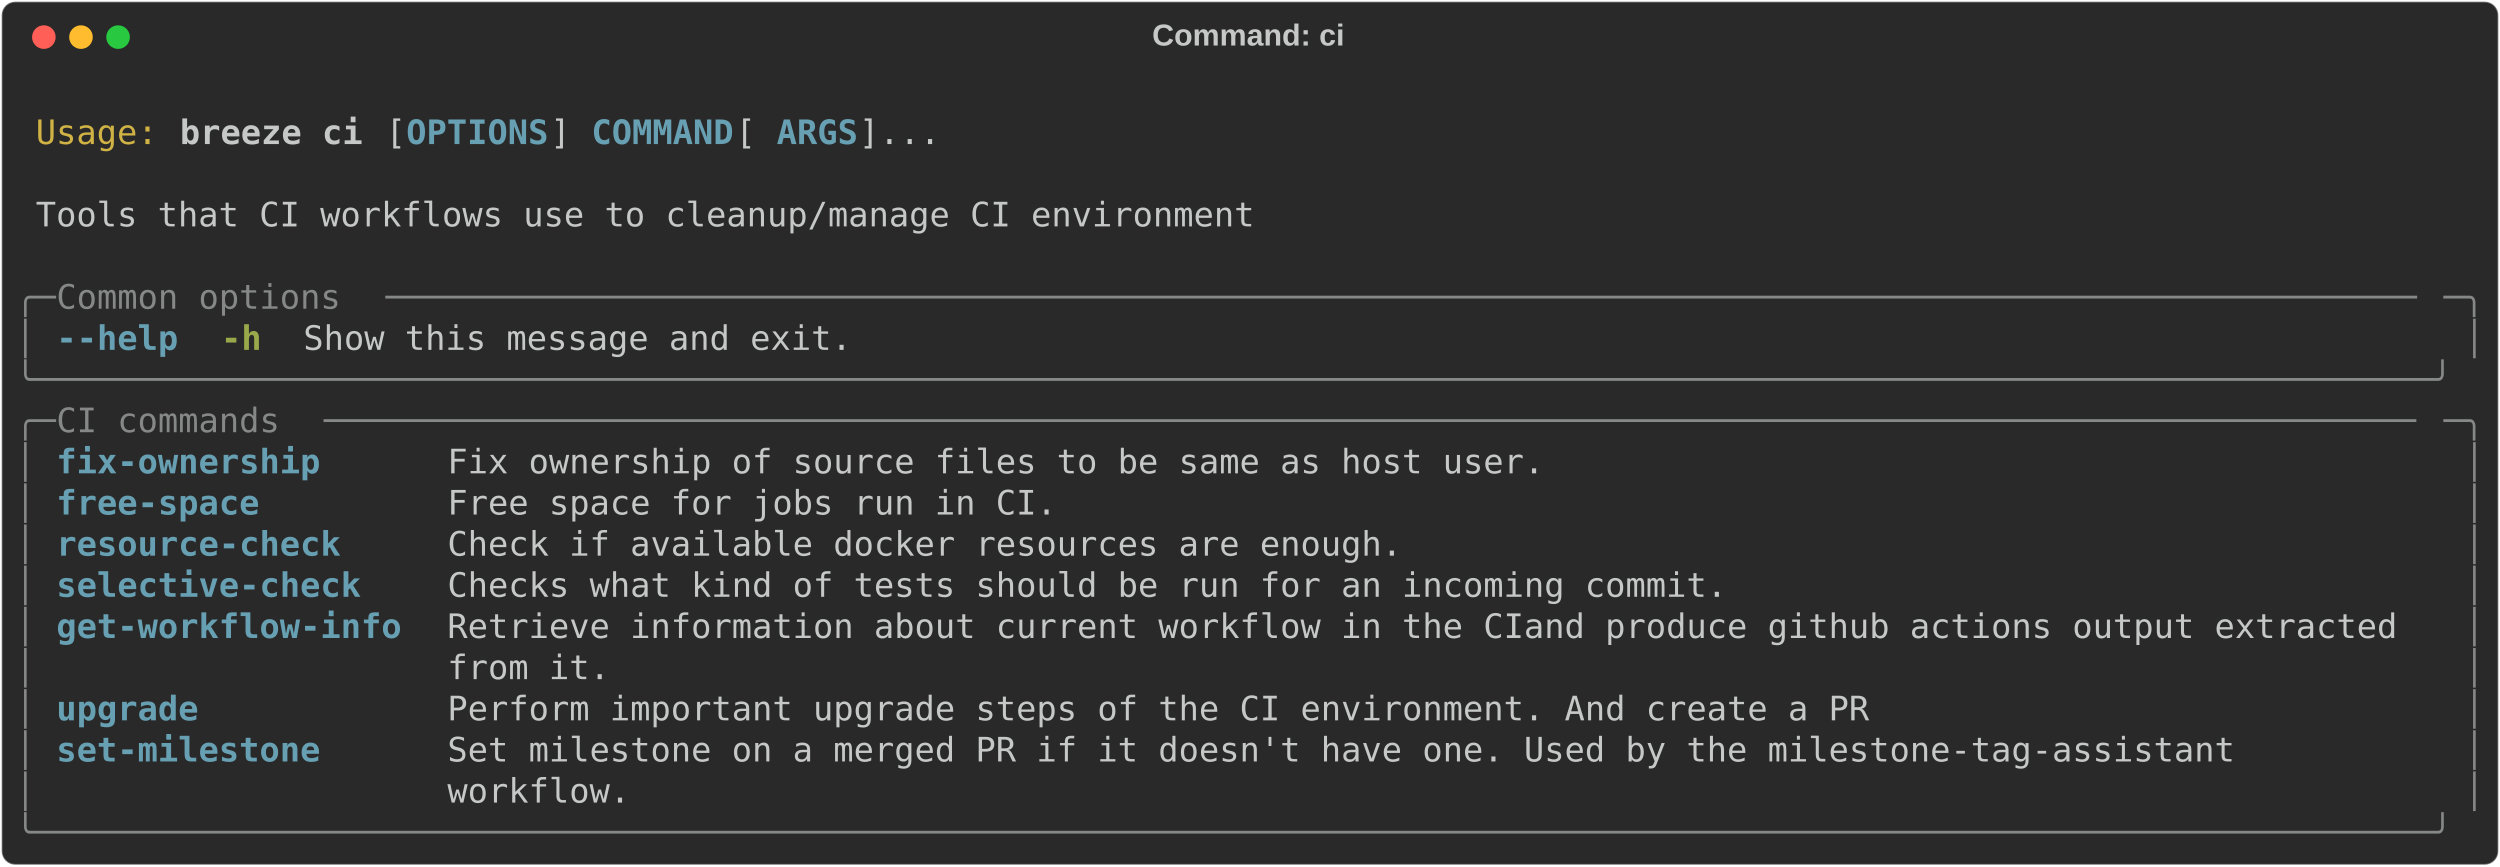
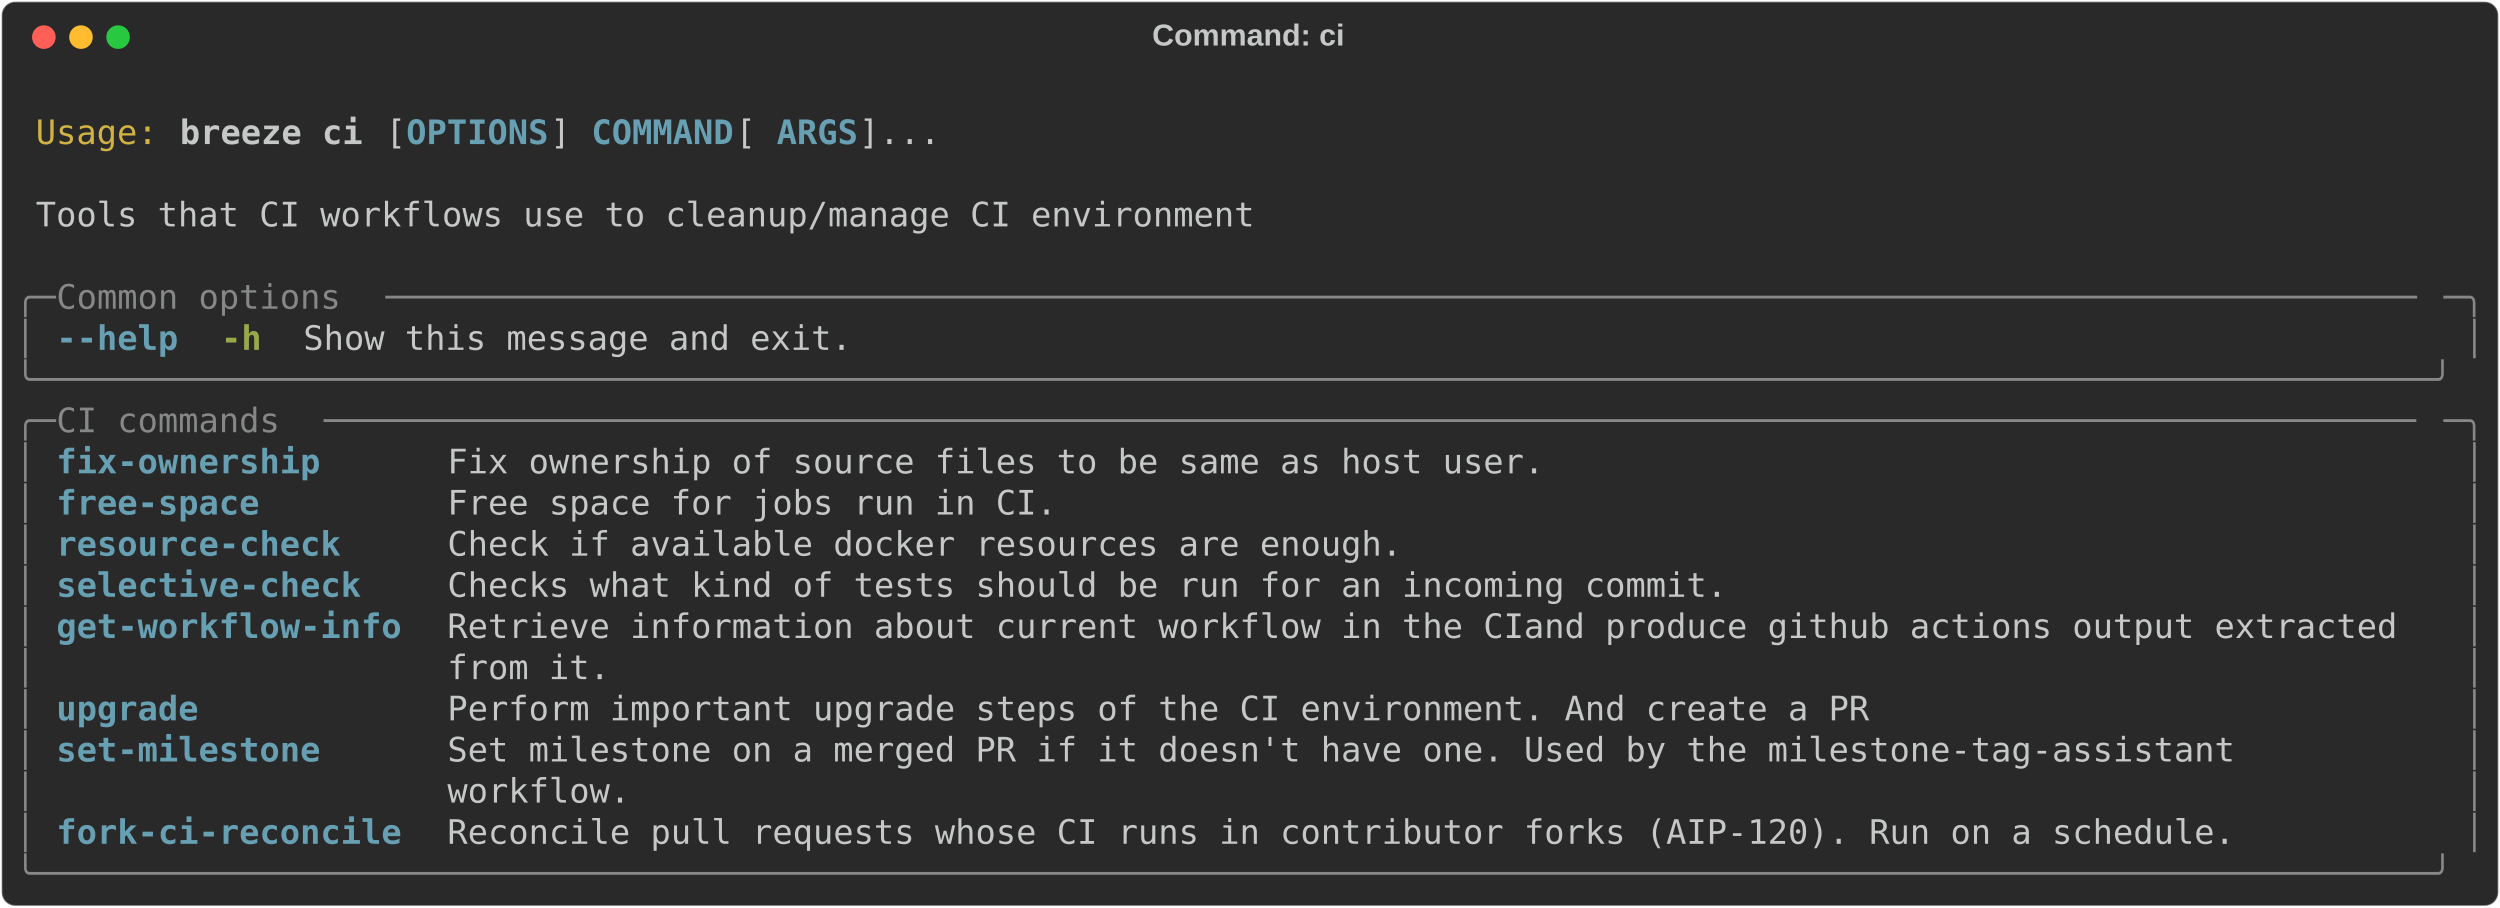
- <svg xmlns="http://www.w3.org/2000/svg" class="rich-terminal" viewBox="0 0 1482 513.6">
+ <svg xmlns="http://www.w3.org/2000/svg" class="rich-terminal" viewBox="0 0 1482 538.0">
  <style>

    @font-face {
        font-family: "Fira Code";
        src: local("FiraCode-Regular"),
                url("https://cdnjs.cloudflare.com/ajax/libs/firacode/6.2.0/woff2/FiraCode-Regular.woff2") format("woff2"),
                url("https://cdnjs.cloudflare.com/ajax/libs/firacode/6.2.0/woff/FiraCode-Regular.woff") format("woff");
        font-style: normal;
        font-weight: 400;
    }
    @font-face {
        font-family: "Fira Code";
        src: local("FiraCode-Bold"),
                url("https://cdnjs.cloudflare.com/ajax/libs/firacode/6.2.0/woff2/FiraCode-Bold.woff2") format("woff2"),
                url("https://cdnjs.cloudflare.com/ajax/libs/firacode/6.2.0/woff/FiraCode-Bold.woff") format("woff");
        font-style: bold;
        font-weight: 700;
    }

    .breeze-ci-matrix {
        font-family: Fira Code, monospace;
        font-size: 20px;
        line-height: 24.4px;
        font-variant-east-asian: full-width;
    }

    .breeze-ci-title {
        font-size: 18px;
        font-weight: bold;
        font-family: arial;
    }

    .breeze-ci-r1 { fill: #c5c8c6 }
.breeze-ci-r2 { fill: #d0b344 }
.breeze-ci-r3 { fill: #c5c8c6;font-weight: bold }
.breeze-ci-r4 { fill: #68a0b3;font-weight: bold }
.breeze-ci-r5 { fill: #868887 }
.breeze-ci-r6 { fill: #98a84b;font-weight: bold }
    </style>
  <defs>
    <clipPath id="breeze-ci-clip-terminal">
-       <rect x="0" y="0" width="1463.0" height="462.6" />
+       <rect x="0" y="0" width="1463.0" height="487.0" />
    </clipPath>
    <clipPath id="breeze-ci-line-0">
      <rect x="0" y="1.5" width="1464" height="24.65" />
    </clipPath>
    <clipPath id="breeze-ci-line-1">
      <rect x="0" y="25.9" width="1464" height="24.65" />
    </clipPath>
    <clipPath id="breeze-ci-line-2">
      <rect x="0" y="50.3" width="1464" height="24.65" />
    </clipPath>
    <clipPath id="breeze-ci-line-3">
      <rect x="0" y="74.7" width="1464" height="24.65" />
    </clipPath>
    <clipPath id="breeze-ci-line-4">
      <rect x="0" y="99.1" width="1464" height="24.65" />
    </clipPath>
    <clipPath id="breeze-ci-line-5">
      <rect x="0" y="123.5" width="1464" height="24.65" />
    </clipPath>
    <clipPath id="breeze-ci-line-6">
      <rect x="0" y="147.9" width="1464" height="24.65" />
    </clipPath>
    <clipPath id="breeze-ci-line-7">
      <rect x="0" y="172.3" width="1464" height="24.65" />
    </clipPath>
    <clipPath id="breeze-ci-line-8">
      <rect x="0" y="196.7" width="1464" height="24.65" />
    </clipPath>
    <clipPath id="breeze-ci-line-9">
      <rect x="0" y="221.1" width="1464" height="24.65" />
    </clipPath>
    <clipPath id="breeze-ci-line-10">
      <rect x="0" y="245.5" width="1464" height="24.65" />
    </clipPath>
    <clipPath id="breeze-ci-line-11">
      <rect x="0" y="269.9" width="1464" height="24.65" />
    </clipPath>
    <clipPath id="breeze-ci-line-12">
      <rect x="0" y="294.3" width="1464" height="24.65" />
    </clipPath>
    <clipPath id="breeze-ci-line-13">
      <rect x="0" y="318.7" width="1464" height="24.65" />
    </clipPath>
    <clipPath id="breeze-ci-line-14">
      <rect x="0" y="343.1" width="1464" height="24.65" />
    </clipPath>
    <clipPath id="breeze-ci-line-15">
      <rect x="0" y="367.5" width="1464" height="24.65" />
    </clipPath>
    <clipPath id="breeze-ci-line-16">
      <rect x="0" y="391.9" width="1464" height="24.65" />
    </clipPath>
    <clipPath id="breeze-ci-line-17">
      <rect x="0" y="416.3" width="1464" height="24.65" />
    </clipPath>
+     <clipPath id="breeze-ci-line-18">
+       <rect x="0" y="440.7" width="1464" height="24.65" />
+     </clipPath>
  </defs>
-   <rect fill="#292929" stroke="rgba(255,255,255,0.35)" stroke-width="1" x="1" y="1" width="1480" height="511.6" rx="8" />
+   <rect fill="#292929" stroke="rgba(255,255,255,0.35)" stroke-width="1" x="1" y="1" width="1480" height="536" rx="8" />
  <text class="breeze-ci-title" fill="#c5c8c6" text-anchor="middle" x="740" y="27">Command: ci</text>
  <g transform="translate(26,22)">
    <circle cx="0" cy="0" r="7" fill="#ff5f57" />
    <circle cx="22" cy="0" r="7" fill="#febc2e" />
    <circle cx="44" cy="0" r="7" fill="#28c840" />
  </g>
  <g transform="translate(9, 41)" clip-path="url(#breeze-ci-clip-terminal)">
    <g class="breeze-ci-matrix">
      <text class="breeze-ci-r1" x="1464" y="20" textLength="12.2" clip-path="url(#breeze-ci-line-0)">
</text>
      <text class="breeze-ci-r2" x="12.2" y="44.4" textLength="73.2" clip-path="url(#breeze-ci-line-1)">Usage:</text>
      <text class="breeze-ci-r3" x="97.6" y="44.4" textLength="109.8" clip-path="url(#breeze-ci-line-1)">breeze ci</text>
      <text class="breeze-ci-r1" x="219.6" y="44.4" textLength="12.2" clip-path="url(#breeze-ci-line-1)">[</text>
      <text class="breeze-ci-r4" x="231.8" y="44.4" textLength="85.4" clip-path="url(#breeze-ci-line-1)">OPTIONS</text>
      <text class="breeze-ci-r1" x="317.2" y="44.4" textLength="24.4" clip-path="url(#breeze-ci-line-1)">] </text>
      <text class="breeze-ci-r4" x="341.6" y="44.4" textLength="85.4" clip-path="url(#breeze-ci-line-1)">COMMAND</text>
      <text class="breeze-ci-r1" x="427" y="44.4" textLength="24.4" clip-path="url(#breeze-ci-line-1)"> [</text>
      <text class="breeze-ci-r4" x="451.4" y="44.4" textLength="48.8" clip-path="url(#breeze-ci-line-1)">ARGS</text>
      <text class="breeze-ci-r1" x="500.2" y="44.4" textLength="48.8" clip-path="url(#breeze-ci-line-1)">]...</text>
      <text class="breeze-ci-r1" x="1464" y="44.4" textLength="12.2" clip-path="url(#breeze-ci-line-1)">
</text>
      <text class="breeze-ci-r1" x="1464" y="68.8" textLength="12.2" clip-path="url(#breeze-ci-line-2)">
</text>
      <text class="breeze-ci-r1" x="12.2" y="93.2" textLength="732" clip-path="url(#breeze-ci-line-3)">Tools that CI workflows use to cleanup/manage CI environment</text>
      <text class="breeze-ci-r1" x="1464" y="93.2" textLength="12.2" clip-path="url(#breeze-ci-line-3)">
</text>
      <text class="breeze-ci-r1" x="1464" y="117.6" textLength="12.2" clip-path="url(#breeze-ci-line-4)">
</text>
      <text class="breeze-ci-r5" x="0" y="142" textLength="24.4" clip-path="url(#breeze-ci-line-5)">╭─</text>
      <text class="breeze-ci-r5" x="24.4" y="142" textLength="195.2" clip-path="url(#breeze-ci-line-5)"> Common options </text>
      <text class="breeze-ci-r5" x="219.6" y="142" textLength="1220" clip-path="url(#breeze-ci-line-5)">────────────────────────────────────────────────────────────────────────────────────────────────────</text>
      <text class="breeze-ci-r5" x="1439.6" y="142" textLength="24.4" clip-path="url(#breeze-ci-line-5)">─╮</text>
      <text class="breeze-ci-r1" x="1464" y="142" textLength="12.2" clip-path="url(#breeze-ci-line-5)">
</text>
      <text class="breeze-ci-r5" x="0" y="166.4" textLength="12.2" clip-path="url(#breeze-ci-line-6)">│</text>
      <text class="breeze-ci-r4" x="24.4" y="166.4" textLength="73.2" clip-path="url(#breeze-ci-line-6)">--help</text>
      <text class="breeze-ci-r6" x="122" y="166.4" textLength="24.4" clip-path="url(#breeze-ci-line-6)">-h</text>
      <text class="breeze-ci-r1" x="170.8" y="166.4" textLength="329.4" clip-path="url(#breeze-ci-line-6)">Show this message and exit.</text>
      <text class="breeze-ci-r5" x="1451.8" y="166.4" textLength="12.2" clip-path="url(#breeze-ci-line-6)">│</text>
      <text class="breeze-ci-r1" x="1464" y="166.4" textLength="12.2" clip-path="url(#breeze-ci-line-6)">
</text>
      <text class="breeze-ci-r5" x="0" y="190.8" textLength="1464" clip-path="url(#breeze-ci-line-7)">╰──────────────────────────────────────────────────────────────────────────────────────────────────────────────────────╯</text>
      <text class="breeze-ci-r1" x="1464" y="190.8" textLength="12.2" clip-path="url(#breeze-ci-line-7)">
</text>
      <text class="breeze-ci-r5" x="0" y="215.2" textLength="24.4" clip-path="url(#breeze-ci-line-8)">╭─</text>
      <text class="breeze-ci-r5" x="24.4" y="215.2" textLength="158.6" clip-path="url(#breeze-ci-line-8)"> CI commands </text>
      <text class="breeze-ci-r5" x="183" y="215.2" textLength="1256.6" clip-path="url(#breeze-ci-line-8)">───────────────────────────────────────────────────────────────────────────────────────────────────────</text>
      <text class="breeze-ci-r5" x="1439.6" y="215.2" textLength="24.4" clip-path="url(#breeze-ci-line-8)">─╮</text>
      <text class="breeze-ci-r1" x="1464" y="215.2" textLength="12.2" clip-path="url(#breeze-ci-line-8)">
</text>
      <text class="breeze-ci-r5" x="0" y="239.6" textLength="12.2" clip-path="url(#breeze-ci-line-9)">│</text>
      <text class="breeze-ci-r4" x="24.4" y="239.6" textLength="207.4" clip-path="url(#breeze-ci-line-9)">fix-ownership    </text>
      <text class="breeze-ci-r1" x="256.2" y="239.6" textLength="1183.4" clip-path="url(#breeze-ci-line-9)">Fix ownership of source files to be same as host user.                                           </text>
      <text class="breeze-ci-r5" x="1451.8" y="239.6" textLength="12.2" clip-path="url(#breeze-ci-line-9)">│</text>
      <text class="breeze-ci-r1" x="1464" y="239.6" textLength="12.2" clip-path="url(#breeze-ci-line-9)">
</text>
      <text class="breeze-ci-r5" x="0" y="264" textLength="12.2" clip-path="url(#breeze-ci-line-10)">│</text>
      <text class="breeze-ci-r4" x="24.4" y="264" textLength="207.4" clip-path="url(#breeze-ci-line-10)">free-space       </text>
      <text class="breeze-ci-r1" x="256.2" y="264" textLength="1183.4" clip-path="url(#breeze-ci-line-10)">Free space for jobs run in CI.                                                                   </text>
      <text class="breeze-ci-r5" x="1451.8" y="264" textLength="12.2" clip-path="url(#breeze-ci-line-10)">│</text>
      <text class="breeze-ci-r1" x="1464" y="264" textLength="12.2" clip-path="url(#breeze-ci-line-10)">
</text>
      <text class="breeze-ci-r5" x="0" y="288.4" textLength="12.2" clip-path="url(#breeze-ci-line-11)">│</text>
      <text class="breeze-ci-r4" x="24.4" y="288.4" textLength="207.4" clip-path="url(#breeze-ci-line-11)">resource-check   </text>
      <text class="breeze-ci-r1" x="256.2" y="288.4" textLength="1183.4" clip-path="url(#breeze-ci-line-11)">Check if available docker resources are enough.                                                  </text>
      <text class="breeze-ci-r5" x="1451.8" y="288.4" textLength="12.2" clip-path="url(#breeze-ci-line-11)">│</text>
      <text class="breeze-ci-r1" x="1464" y="288.4" textLength="12.2" clip-path="url(#breeze-ci-line-11)">
</text>
      <text class="breeze-ci-r5" x="0" y="312.8" textLength="12.2" clip-path="url(#breeze-ci-line-12)">│</text>
      <text class="breeze-ci-r4" x="24.4" y="312.8" textLength="207.4" clip-path="url(#breeze-ci-line-12)">selective-check  </text>
      <text class="breeze-ci-r1" x="256.2" y="312.8" textLength="1183.4" clip-path="url(#breeze-ci-line-12)">Checks what kind of tests should be run for an incoming commit.                                  </text>
      <text class="breeze-ci-r5" x="1451.8" y="312.8" textLength="12.2" clip-path="url(#breeze-ci-line-12)">│</text>
      <text class="breeze-ci-r1" x="1464" y="312.8" textLength="12.2" clip-path="url(#breeze-ci-line-12)">
</text>
      <text class="breeze-ci-r5" x="0" y="337.2" textLength="12.2" clip-path="url(#breeze-ci-line-13)">│</text>
      <text class="breeze-ci-r4" x="24.4" y="337.2" textLength="207.4" clip-path="url(#breeze-ci-line-13)">get-workflow-info</text>
      <text class="breeze-ci-r1" x="256.2" y="337.2" textLength="1183.4" clip-path="url(#breeze-ci-line-13)">Retrieve information about current workflow in the CIand produce github actions output extracted </text>
      <text class="breeze-ci-r5" x="1451.8" y="337.2" textLength="12.2" clip-path="url(#breeze-ci-line-13)">│</text>
      <text class="breeze-ci-r1" x="1464" y="337.2" textLength="12.2" clip-path="url(#breeze-ci-line-13)">
</text>
      <text class="breeze-ci-r5" x="0" y="361.6" textLength="12.2" clip-path="url(#breeze-ci-line-14)">│</text>
      <text class="breeze-ci-r1" x="256.2" y="361.6" textLength="1183.4" clip-path="url(#breeze-ci-line-14)">from it.                                                                                         </text>
      <text class="breeze-ci-r5" x="1451.8" y="361.6" textLength="12.2" clip-path="url(#breeze-ci-line-14)">│</text>
      <text class="breeze-ci-r1" x="1464" y="361.6" textLength="12.2" clip-path="url(#breeze-ci-line-14)">
</text>
      <text class="breeze-ci-r5" x="0" y="386" textLength="12.2" clip-path="url(#breeze-ci-line-15)">│</text>
      <text class="breeze-ci-r4" x="24.4" y="386" textLength="207.4" clip-path="url(#breeze-ci-line-15)">upgrade          </text>
      <text class="breeze-ci-r1" x="256.2" y="386" textLength="1183.4" clip-path="url(#breeze-ci-line-15)">Perform important upgrade steps of the CI environment. And create a PR                           </text>
      <text class="breeze-ci-r5" x="1451.8" y="386" textLength="12.2" clip-path="url(#breeze-ci-line-15)">│</text>
      <text class="breeze-ci-r1" x="1464" y="386" textLength="12.2" clip-path="url(#breeze-ci-line-15)">
</text>
      <text class="breeze-ci-r5" x="0" y="410.4" textLength="12.2" clip-path="url(#breeze-ci-line-16)">│</text>
      <text class="breeze-ci-r4" x="24.4" y="410.4" textLength="207.4" clip-path="url(#breeze-ci-line-16)">set-milestone    </text>
      <text class="breeze-ci-r1" x="256.2" y="410.4" textLength="1183.4" clip-path="url(#breeze-ci-line-16)">Set milestone on a merged PR if it doesn't have one. Used by the milestone-tag-assistant         </text>
      <text class="breeze-ci-r5" x="1451.8" y="410.4" textLength="12.2" clip-path="url(#breeze-ci-line-16)">│</text>
      <text class="breeze-ci-r1" x="1464" y="410.4" textLength="12.2" clip-path="url(#breeze-ci-line-16)">
</text>
      <text class="breeze-ci-r5" x="0" y="434.8" textLength="12.2" clip-path="url(#breeze-ci-line-17)">│</text>
      <text class="breeze-ci-r1" x="256.2" y="434.8" textLength="1183.4" clip-path="url(#breeze-ci-line-17)">workflow.                                                                                        </text>
      <text class="breeze-ci-r5" x="1451.8" y="434.8" textLength="12.2" clip-path="url(#breeze-ci-line-17)">│</text>
      <text class="breeze-ci-r1" x="1464" y="434.8" textLength="12.2" clip-path="url(#breeze-ci-line-17)">
</text>
-       <text class="breeze-ci-r5" x="0" y="459.2" textLength="1464" clip-path="url(#breeze-ci-line-18)">╰──────────────────────────────────────────────────────────────────────────────────────────────────────────────────────╯</text>
+       <text class="breeze-ci-r5" x="0" y="459.2" textLength="12.2" clip-path="url(#breeze-ci-line-18)">│</text>
+       <text class="breeze-ci-r4" x="24.4" y="459.2" textLength="207.4" clip-path="url(#breeze-ci-line-18)">fork-ci-reconcile</text>
+       <text class="breeze-ci-r1" x="256.2" y="459.2" textLength="1183.4" clip-path="url(#breeze-ci-line-18)">Reconcile pull requests whose CI runs in contributor forks (AIP-120). Run on a schedule.         </text>
+       <text class="breeze-ci-r5" x="1451.8" y="459.2" textLength="12.2" clip-path="url(#breeze-ci-line-18)">│</text>
      <text class="breeze-ci-r1" x="1464" y="459.2" textLength="12.2" clip-path="url(#breeze-ci-line-18)">
+ </text>
+       <text class="breeze-ci-r5" x="0" y="483.6" textLength="1464" clip-path="url(#breeze-ci-line-19)">╰──────────────────────────────────────────────────────────────────────────────────────────────────────────────────────╯</text>
+       <text class="breeze-ci-r1" x="1464" y="483.6" textLength="12.2" clip-path="url(#breeze-ci-line-19)">
</text>
    </g>
  </g>
</svg>
